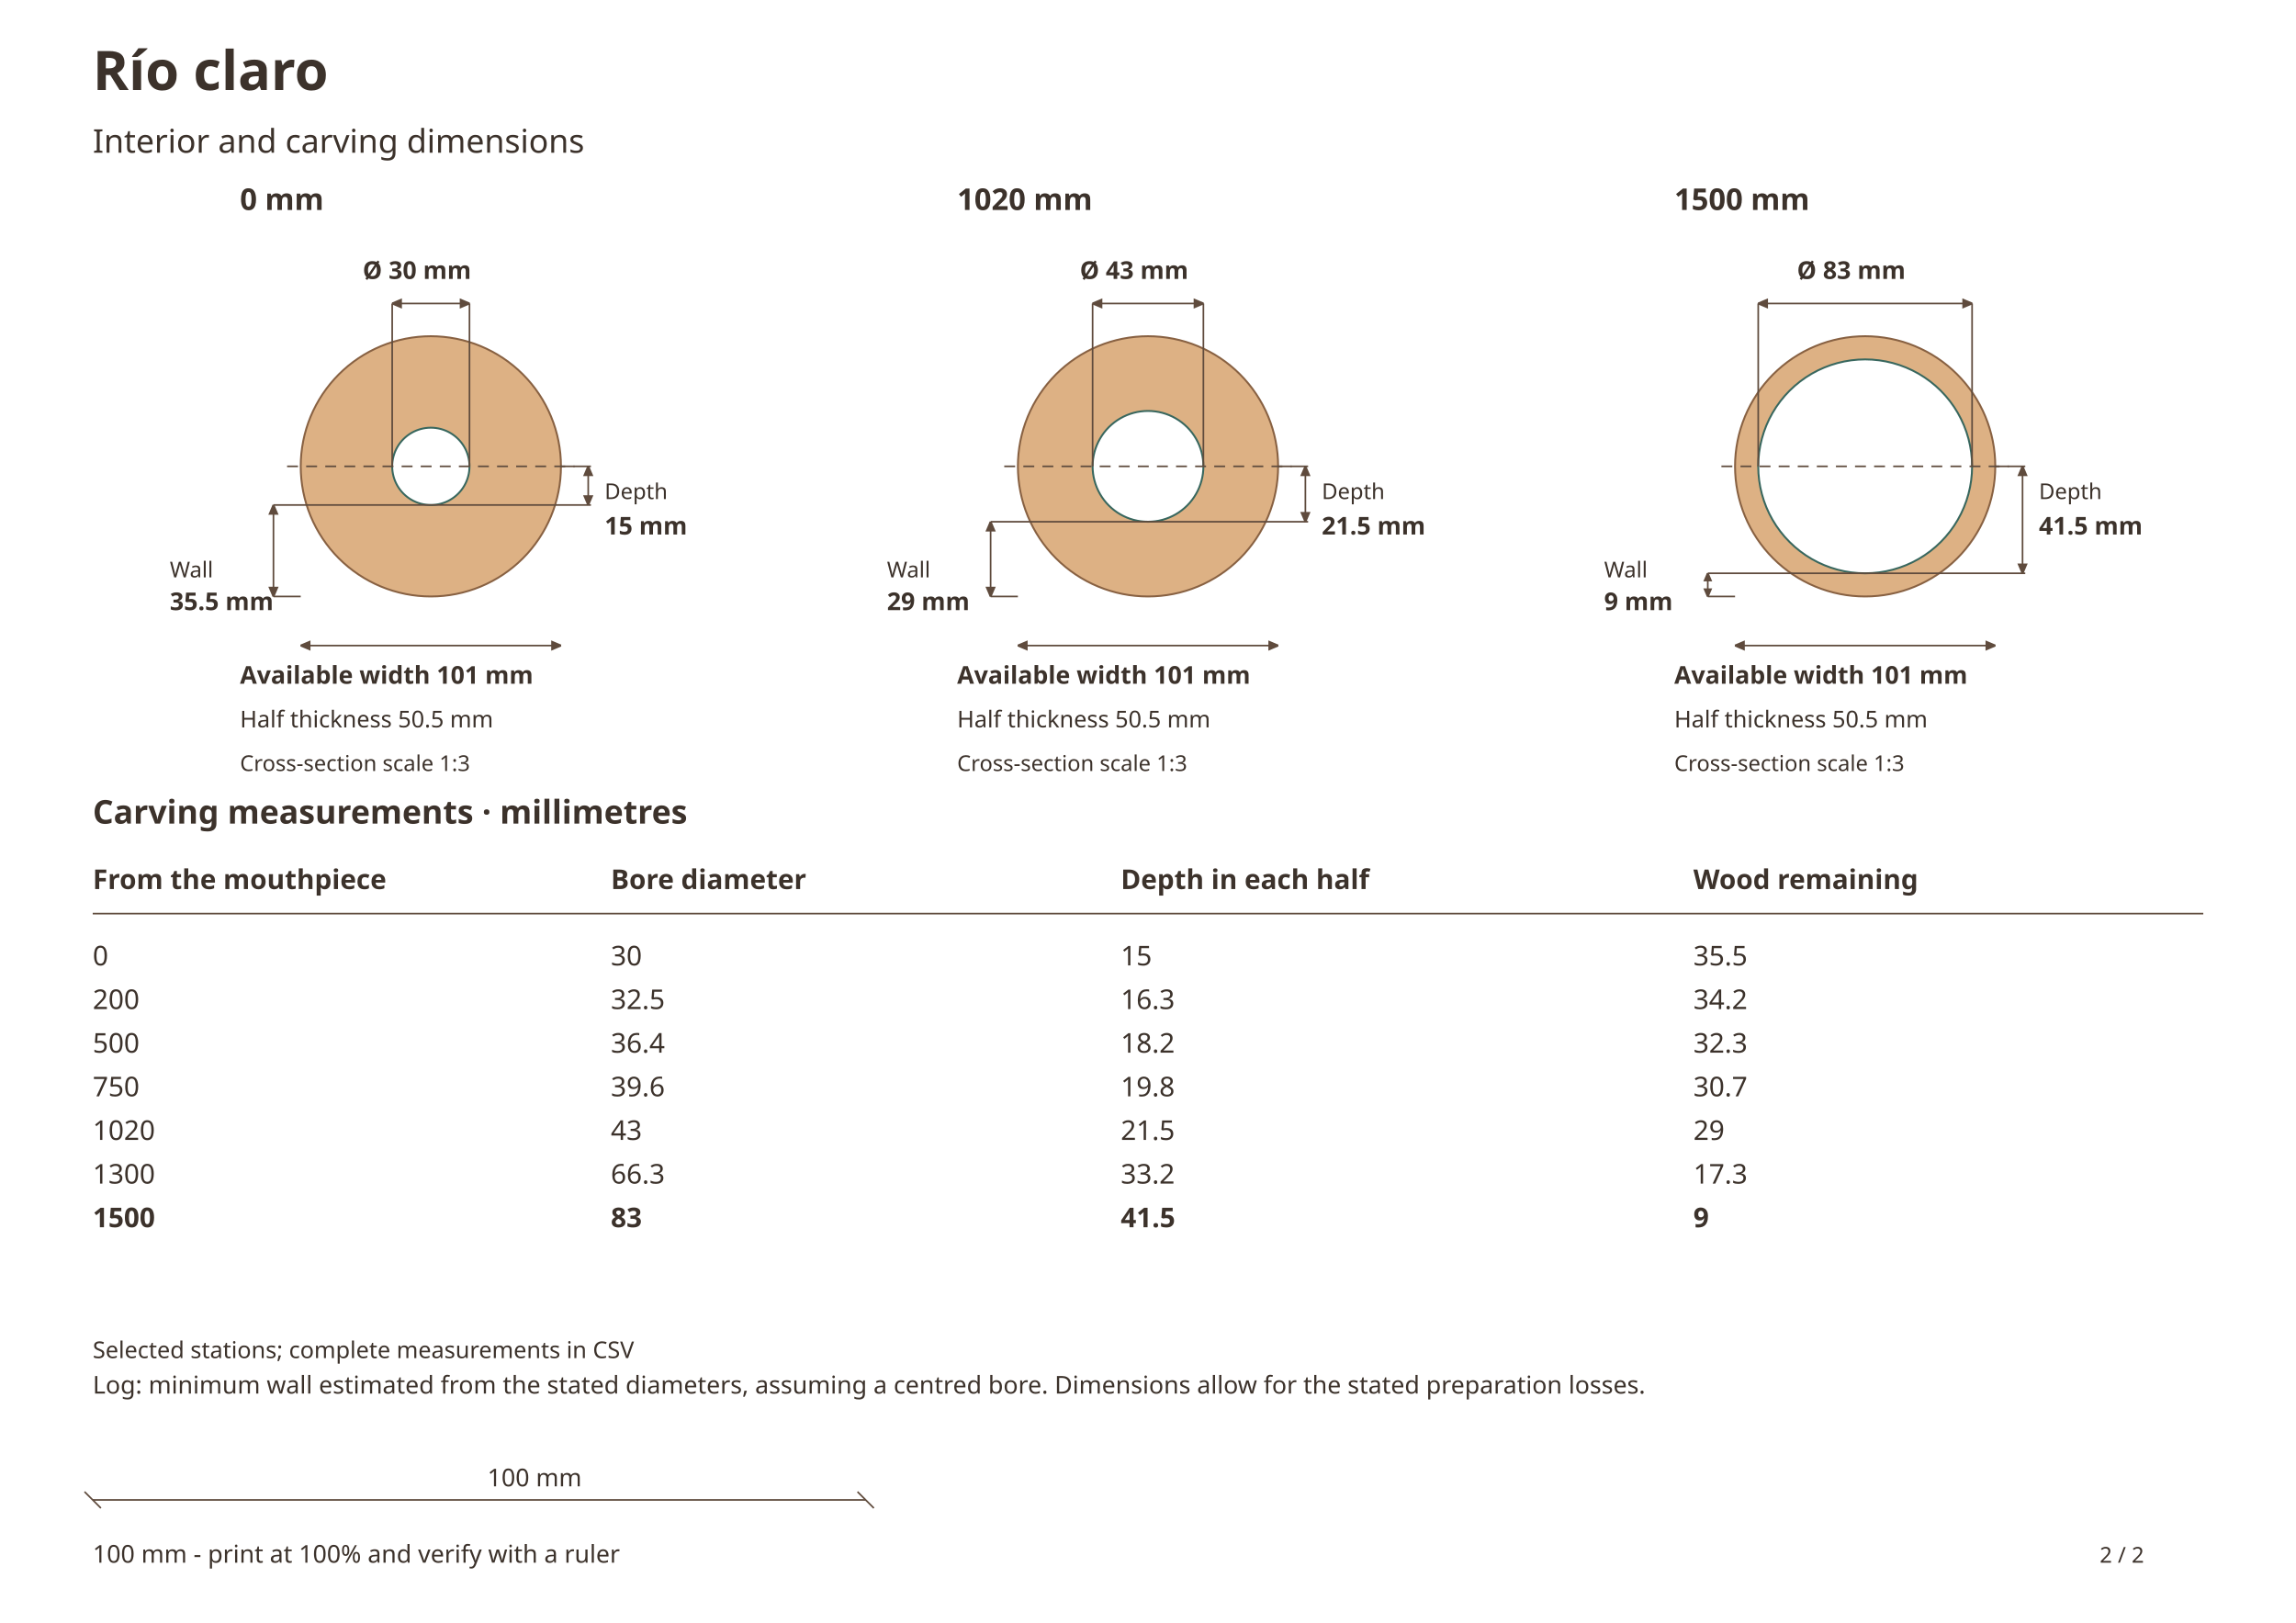
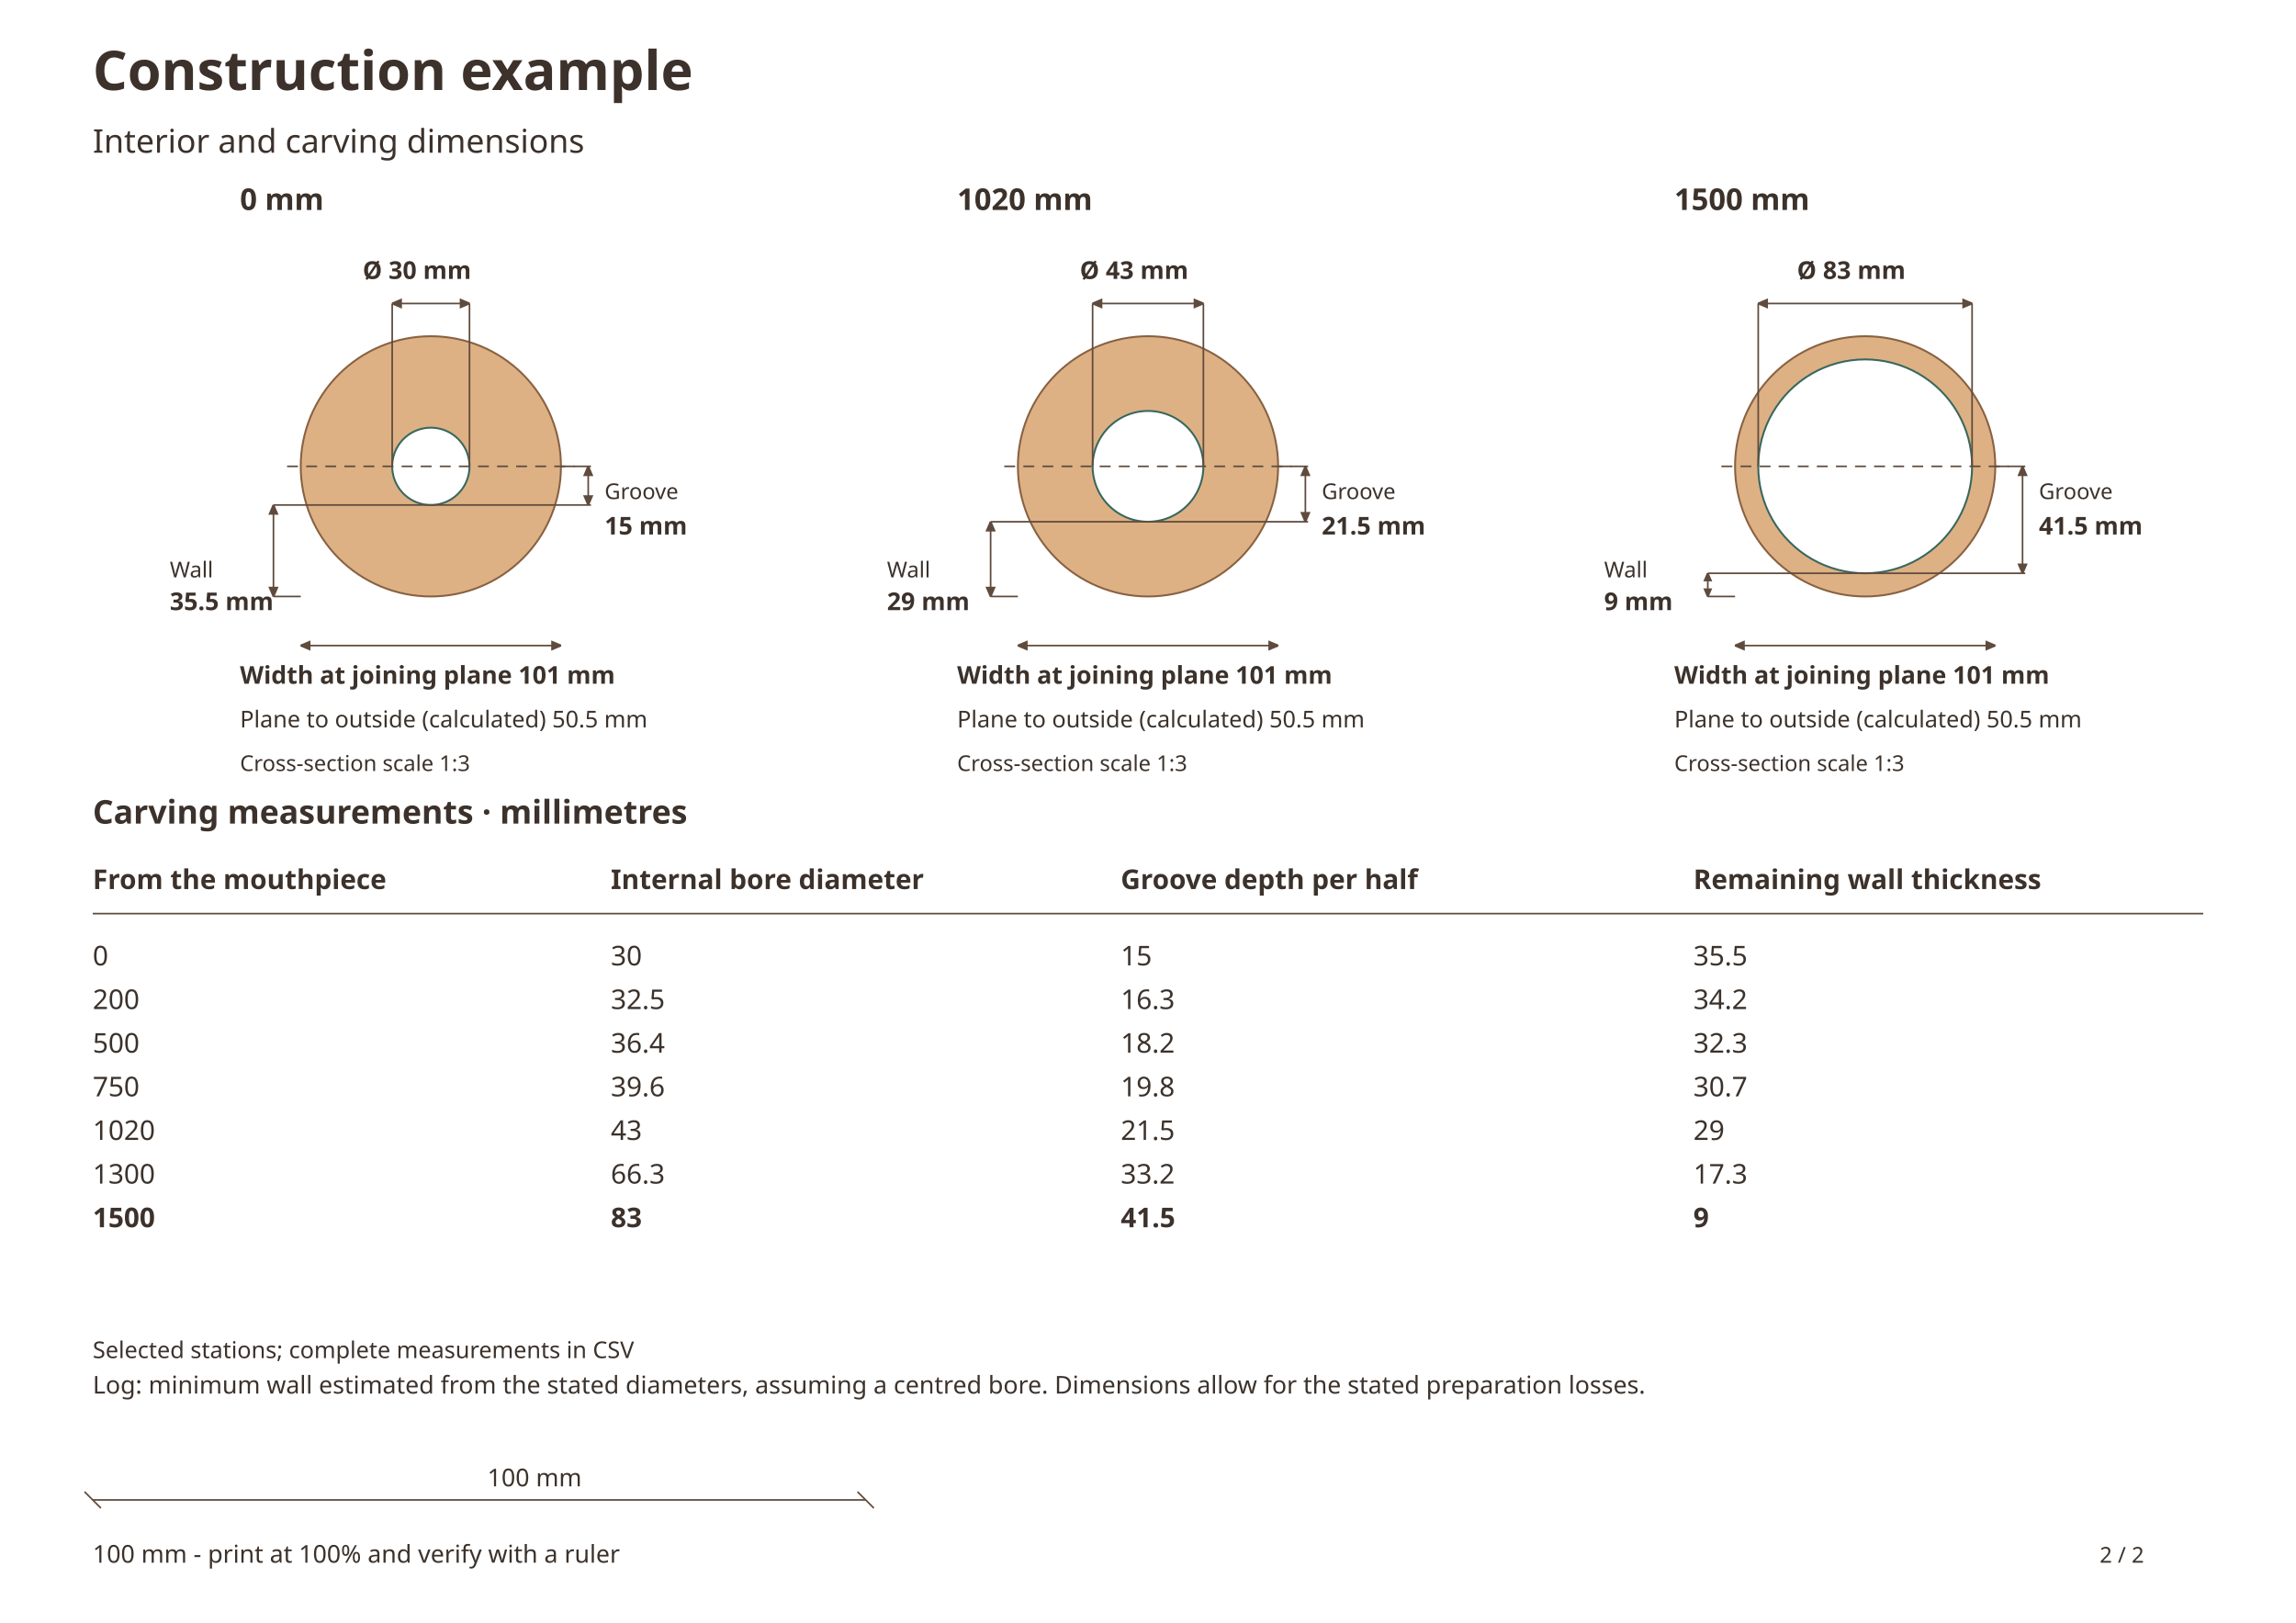
<svg xmlns="http://www.w3.org/2000/svg" width="842.0pt" height="595.0pt" viewBox="0 0 842.0 595.0" data-length-mm="1500.0">
  <polyline data-cavity="false" points="0,0 842,0 842,595 0,595 0,0" stroke="#ffffff" stroke-width="0.7" fill="#ffffff" stroke-dasharray="none" />
-   <text x="34" y="33" font-size="20.0" font-family="sans-serif" fill="#3c322b" font-weight="bold">Río claro</text>
+   <text x="34" y="33" font-size="20.0" font-family="sans-serif" fill="#3c322b" font-weight="bold">Construction example</text>
  <text x="34" y="56" font-size="12.0" font-family="sans-serif" fill="#3c322b" font-weight="normal">Interior and carving dimensions</text>
  <text x="88" y="77" font-size="11.0" font-family="sans-serif" fill="#3c322b" font-weight="bold">0 mm</text>
  <polyline data-cavity="false" points="205.717,171 205.659,173.341 205.487,175.677 205.2,178.001 204.8,180.309 204.287,182.594 203.662,184.851 202.927,187.075 202.084,189.26 201.135,191.401 200.082,193.493 198.928,195.531 197.675,197.51 196.326,199.425 194.885,201.271 193.356,203.044 191.741,204.741 190.044,206.356 188.271,207.885 186.425,209.326 184.51,210.675 182.531,211.928 180.493,213.082 178.401,214.135 176.26,215.084 174.075,215.927 171.851,216.662 169.594,217.287 167.309,217.8 165.001,218.2 162.677,218.487 160.341,218.659 158,218.717 155.659,218.659 153.323,218.487 150.999,218.2 148.691,217.8 146.406,217.287 144.149,216.662 141.925,215.927 139.74,215.084 137.599,214.135 135.507,213.082 133.469,211.928 131.49,210.675 129.575,209.326 127.729,207.885 125.956,206.356 124.259,204.741 122.644,203.044 121.115,201.271 119.674,199.425 118.325,197.51 117.072,195.531 115.918,193.493 114.865,191.401 113.916,189.26 113.073,187.075 112.338,184.851 111.713,182.594 111.2,180.309 110.8,178.001 110.513,175.677 110.341,173.341 110.283,171 110.283,171 110.341,168.659 110.513,166.323 110.8,163.999 111.2,161.691 111.713,159.406 112.338,157.149 113.073,154.925 113.916,152.74 114.865,150.599 115.918,148.507 117.072,146.469 118.325,144.49 119.674,142.575 121.115,140.729 122.644,138.956 124.259,137.259 125.956,135.644 127.729,134.115 129.575,132.674 131.49,131.325 133.469,130.072 135.507,128.918 137.599,127.865 139.74,126.916 141.925,126.073 144.149,125.338 146.406,124.713 148.691,124.2 150.999,123.8 153.323,123.513 155.659,123.341 158,123.283 160.341,123.341 162.677,123.513 165.001,123.8 167.309,124.2 169.594,124.713 171.851,125.338 174.075,126.073 176.26,126.916 178.401,127.865 180.493,128.918 182.531,130.072 184.51,131.325 186.425,132.674 188.271,134.115 190.044,135.644 191.741,137.259 193.356,138.956 194.885,140.729 196.326,142.575 197.675,144.49 198.928,146.469 200.082,148.507 201.135,150.599 202.084,152.74 202.927,154.925 203.662,157.149 204.287,159.406 204.8,161.691 205.2,163.999 205.487,166.323 205.659,168.659 205.717,171 205.717,171" stroke="#886142" stroke-width="0.7" fill="#ddb184" stroke-dasharray="none" />
  <polyline data-cavity="true" points="172.173,171 172.143,171.927 172.052,172.85 171.901,173.765 171.69,174.668 171.421,175.556 171.094,176.424 170.712,177.269 170.274,178.087 169.785,178.874 169.244,179.628 168.656,180.345 168.022,181.022 167.345,181.656 166.628,182.244 165.874,182.785 165.087,183.274 164.269,183.712 163.424,184.094 162.556,184.421 161.668,184.69 160.765,184.901 159.85,185.052 158.927,185.143 158,185.173 157.073,185.143 156.15,185.052 155.235,184.901 154.332,184.69 153.444,184.421 152.576,184.094 151.731,183.712 150.913,183.274 150.126,182.785 149.372,182.244 148.655,181.656 147.978,181.022 147.344,180.345 146.756,179.628 146.215,178.874 145.726,178.087 145.288,177.269 144.906,176.424 144.579,175.556 144.31,174.668 144.099,173.765 143.948,172.85 143.857,171.927 143.827,171 143.857,170.073 143.948,169.15 144.099,168.235 144.31,167.332 144.579,166.444 144.906,165.576 145.288,164.731 145.726,163.913 146.215,163.126 146.756,162.372 147.344,161.655 147.978,160.978 148.655,160.344 149.372,159.756 150.126,159.215 150.913,158.726 151.731,158.288 152.576,157.906 153.444,157.579 154.332,157.31 155.235,157.099 156.15,156.948 157.073,156.857 158,156.827 158.927,156.857 159.85,156.948 160.765,157.099 161.668,157.31 162.556,157.579 163.424,157.906 164.269,158.288 165.087,158.726 165.874,159.215 166.628,159.756 167.345,160.344 168.022,160.978 168.656,161.655 169.244,162.372 169.785,163.126 170.274,163.913 170.712,164.731 171.094,165.576 171.421,166.444 171.69,167.332 171.901,168.235 172.052,169.15 172.143,170.073 172.173,171 172.173,171" stroke="#38675e" stroke-width="0.7" fill="#ffffff" stroke-dasharray="none" />
  <polyline data-cavity="false" points="105.283,171 210.717,171" stroke="#5f4b3d" stroke-width="0.6" fill="none" stroke-dasharray="4 3" />
  <polyline data-cavity="false" points="143.827,171 143.827,111.283" stroke="#5f4b3d" stroke-width="0.6" fill="none" stroke-dasharray="none" />
  <polyline data-cavity="false" points="172.173,171 172.173,111.283" stroke="#5f4b3d" stroke-width="0.6" fill="none" stroke-dasharray="none" />
  <polyline data-cavity="false" points="143.827,111.283 172.173,111.283" stroke="#5f4b3d" stroke-width="0.6" fill="none" stroke-dasharray="none" />
  <polyline data-cavity="false" points="143.827,111.283 147.05,112.646 147.05,109.921 143.827,111.283" stroke="#5f4b3d" stroke-width="0.7" fill="#5f4b3d" stroke-dasharray="none" />
  <polyline data-cavity="false" points="172.173,111.283 168.95,109.921 168.95,112.646 172.173,111.283" stroke="#5f4b3d" stroke-width="0.7" fill="#5f4b3d" stroke-dasharray="none" />
  <text x="133" y="102.283" font-size="9.0" font-family="sans-serif" fill="#3c322b" font-weight="bold">Ø 30 mm</text>
  <polyline data-cavity="false" points="158,185.173 216.717,185.173" stroke="#5f4b3d" stroke-width="0.6" fill="none" stroke-dasharray="none" />
  <polyline data-cavity="false" points="205.717,171 216.717,171" stroke="#5f4b3d" stroke-width="0.6" fill="none" stroke-dasharray="none" />
  <polyline data-cavity="false" points="215.717,171 215.717,185.173" stroke="#5f4b3d" stroke-width="0.6" fill="none" stroke-dasharray="none" />
  <polyline data-cavity="false" points="215.717,171 214.354,174.224 217.079,174.224 215.717,171" stroke="#5f4b3d" stroke-width="0.7" fill="#5f4b3d" stroke-dasharray="none" />
  <polyline data-cavity="false" points="215.717,185.173 217.079,181.95 214.354,181.95 215.717,185.173" stroke="#5f4b3d" stroke-width="0.7" fill="#5f4b3d" stroke-dasharray="none" />
  <text x="221.717" y="196" font-size="9.0" font-family="sans-serif" fill="#3c322b" font-weight="bold">15 mm</text>
-   <text x="221.717" y="183" font-size="8.0" font-family="sans-serif" fill="#3c322b" font-weight="normal">Depth</text>
+   <text x="221.717" y="183" font-size="8.0" font-family="sans-serif" fill="#3c322b" font-weight="normal">Groove</text>
  <polyline data-cavity="false" points="158,185.173 100.283,185.173" stroke="#5f4b3d" stroke-width="0.6" fill="none" stroke-dasharray="none" />
  <polyline data-cavity="false" points="110.283,218.717 100.283,218.717" stroke="#5f4b3d" stroke-width="0.6" fill="none" stroke-dasharray="none" />
  <polyline data-cavity="false" points="100.283,185.173 100.283,218.717" stroke="#5f4b3d" stroke-width="0.6" fill="none" stroke-dasharray="none" />
  <polyline data-cavity="false" points="100.283,185.173 98.921,188.397 101.646,188.397 100.283,185.173" stroke="#5f4b3d" stroke-width="0.7" fill="#5f4b3d" stroke-dasharray="none" />
  <polyline data-cavity="false" points="100.283,218.717 101.646,215.493 98.921,215.493 100.283,218.717" stroke="#5f4b3d" stroke-width="0.7" fill="#5f4b3d" stroke-dasharray="none" />
  <text x="62.283" y="223.717" font-size="9.0" font-family="sans-serif" fill="#3c322b" font-weight="bold">35.5 mm</text>
  <text x="62.283" y="211.717" font-size="8.0" font-family="sans-serif" fill="#3c322b" font-weight="normal">Wall</text>
  <polyline data-cavity="false" points="110.283,236.717 205.717,236.717" stroke="#5f4b3d" stroke-width="0.6" fill="none" stroke-dasharray="none" />
  <polyline data-cavity="false" points="110.283,236.717 113.507,238.079 113.507,235.354 110.283,236.717" stroke="#5f4b3d" stroke-width="0.7" fill="#5f4b3d" stroke-dasharray="none" />
  <polyline data-cavity="false" points="205.717,236.717 202.493,235.354 202.493,238.079 205.717,236.717" stroke="#5f4b3d" stroke-width="0.7" fill="#5f4b3d" stroke-dasharray="none" />
-   <text x="88" y="250.717" font-size="9.0" font-family="sans-serif" fill="#3c322b" font-weight="bold">Available width 101 mm</text>
-   <text x="88" y="266.717" font-size="8.5" font-family="sans-serif" fill="#3c322b" font-weight="normal">Half thickness 50.5 mm</text>
+   <text x="88" y="250.717" font-size="9.0" font-family="sans-serif" fill="#3c322b" font-weight="bold">Width at joining plane 101 mm</text>
+   <text x="88" y="266.717" font-size="8.5" font-family="sans-serif" fill="#3c322b" font-weight="normal">Plane to outside (calculated) 50.5 mm</text>
  <text x="88" y="282.717" font-size="8.0" font-family="sans-serif" fill="#3c322b" font-weight="normal">Cross-section scale 1:3</text>
  <text x="351" y="77" font-size="11.0" font-family="sans-serif" fill="#3c322b" font-weight="bold">1020 mm</text>
  <polyline data-cavity="false" points="468.717,171 468.659,173.341 468.487,175.677 468.2,178.001 467.8,180.309 467.287,182.594 466.662,184.851 465.927,187.075 465.084,189.26 464.135,191.401 463.082,193.493 461.928,195.531 460.675,197.51 459.326,199.425 457.885,201.271 456.356,203.044 454.741,204.741 453.044,206.356 451.271,207.885 449.425,209.326 447.51,210.675 445.531,211.928 443.493,213.082 441.401,214.135 439.26,215.084 437.075,215.927 434.851,216.662 432.594,217.287 430.309,217.8 428.001,218.2 425.677,218.487 423.341,218.659 421,218.717 418.659,218.659 416.323,218.487 413.999,218.2 411.691,217.8 409.406,217.287 407.149,216.662 404.925,215.927 402.74,215.084 400.599,214.135 398.507,213.082 396.469,211.928 394.49,210.675 392.575,209.326 390.729,207.885 388.956,206.356 387.259,204.741 385.644,203.044 384.115,201.271 382.674,199.425 381.325,197.51 380.072,195.531 378.918,193.493 377.865,191.401 376.916,189.26 376.073,187.075 375.338,184.851 374.713,182.594 374.2,180.309 373.8,178.001 373.513,175.677 373.341,173.341 373.283,171 373.283,171 373.341,168.659 373.513,166.323 373.8,163.999 374.2,161.691 374.713,159.406 375.338,157.149 376.073,154.925 376.916,152.74 377.865,150.599 378.918,148.507 380.072,146.469 381.325,144.49 382.674,142.575 384.115,140.729 385.644,138.956 387.259,137.259 388.956,135.644 390.729,134.115 392.575,132.674 394.49,131.325 396.469,130.072 398.507,128.918 400.599,127.865 402.74,126.916 404.925,126.073 407.149,125.338 409.406,124.713 411.691,124.2 413.999,123.8 416.323,123.513 418.659,123.341 421,123.283 423.341,123.341 425.677,123.513 428.001,123.8 430.309,124.2 432.594,124.713 434.851,125.338 437.075,126.073 439.26,126.916 441.401,127.865 443.493,128.918 445.531,130.072 447.51,131.325 449.425,132.674 451.271,134.115 453.044,135.644 454.741,137.259 456.356,138.956 457.885,140.729 459.326,142.575 460.675,144.49 461.928,146.469 463.082,148.507 464.135,150.599 465.084,152.74 465.927,154.925 466.662,157.149 467.287,159.406 467.8,161.691 468.2,163.999 468.487,166.323 468.659,168.659 468.717,171 468.717,171" stroke="#886142" stroke-width="0.7" fill="#ddb184" stroke-dasharray="none" />
  <polyline data-cavity="true" points="441.315,171 441.271,172.329 441.141,173.652 440.925,174.963 440.623,176.258 440.237,177.53 439.769,178.774 439.22,179.985 438.593,181.157 437.891,182.286 437.117,183.367 436.274,184.395 435.365,185.365 434.395,186.274 433.367,187.117 432.286,187.891 431.157,188.593 429.985,189.22 428.774,189.769 427.53,190.237 426.258,190.623 424.963,190.925 423.652,191.141 422.329,191.271 421,191.315 419.671,191.271 418.348,191.141 417.037,190.925 415.742,190.623 414.47,190.237 413.226,189.769 412.015,189.22 410.843,188.593 409.714,187.891 408.633,187.117 407.605,186.274 406.635,185.365 405.726,184.395 404.883,183.367 404.109,182.286 403.407,181.157 402.78,179.985 402.231,178.774 401.763,177.53 401.377,176.258 401.075,174.963 400.859,173.652 400.729,172.329 400.685,171 400.729,169.671 400.859,168.348 401.075,167.037 401.377,165.742 401.763,164.47 402.231,163.226 402.78,162.015 403.407,160.843 404.109,159.714 404.883,158.633 405.726,157.605 406.635,156.635 407.605,155.726 408.633,154.883 409.714,154.109 410.843,153.407 412.015,152.78 413.226,152.231 414.47,151.763 415.742,151.377 417.037,151.075 418.348,150.859 419.671,150.729 421,150.685 422.329,150.729 423.652,150.859 424.963,151.075 426.258,151.377 427.53,151.763 428.774,152.231 429.985,152.78 431.157,153.407 432.286,154.109 433.367,154.883 434.395,155.726 435.365,156.635 436.274,157.605 437.117,158.633 437.891,159.714 438.593,160.843 439.22,162.015 439.769,163.226 440.237,164.47 440.623,165.742 440.925,167.037 441.141,168.348 441.271,169.671 441.315,171 441.315,171" stroke="#38675e" stroke-width="0.7" fill="#ffffff" stroke-dasharray="none" />
  <polyline data-cavity="false" points="368.283,171 473.717,171" stroke="#5f4b3d" stroke-width="0.6" fill="none" stroke-dasharray="4 3" />
  <polyline data-cavity="false" points="400.685,171 400.685,111.283" stroke="#5f4b3d" stroke-width="0.6" fill="none" stroke-dasharray="none" />
  <polyline data-cavity="false" points="441.315,171 441.315,111.283" stroke="#5f4b3d" stroke-width="0.6" fill="none" stroke-dasharray="none" />
  <polyline data-cavity="false" points="400.685,111.283 441.315,111.283" stroke="#5f4b3d" stroke-width="0.6" fill="none" stroke-dasharray="none" />
  <polyline data-cavity="false" points="400.685,111.283 403.909,112.646 403.909,109.921 400.685,111.283" stroke="#5f4b3d" stroke-width="0.7" fill="#5f4b3d" stroke-dasharray="none" />
  <polyline data-cavity="false" points="441.315,111.283 438.091,109.921 438.091,112.646 441.315,111.283" stroke="#5f4b3d" stroke-width="0.7" fill="#5f4b3d" stroke-dasharray="none" />
  <text x="396" y="102.283" font-size="9.0" font-family="sans-serif" fill="#3c322b" font-weight="bold">Ø 43 mm</text>
  <polyline data-cavity="false" points="421,191.315 479.717,191.315" stroke="#5f4b3d" stroke-width="0.6" fill="none" stroke-dasharray="none" />
  <polyline data-cavity="false" points="468.717,171 479.717,171" stroke="#5f4b3d" stroke-width="0.6" fill="none" stroke-dasharray="none" />
  <polyline data-cavity="false" points="478.717,171 478.717,191.315" stroke="#5f4b3d" stroke-width="0.6" fill="none" stroke-dasharray="none" />
  <polyline data-cavity="false" points="478.717,171 477.354,174.224 480.079,174.224 478.717,171" stroke="#5f4b3d" stroke-width="0.7" fill="#5f4b3d" stroke-dasharray="none" />
  <polyline data-cavity="false" points="478.717,191.315 480.079,188.091 477.354,188.091 478.717,191.315" stroke="#5f4b3d" stroke-width="0.7" fill="#5f4b3d" stroke-dasharray="none" />
  <text x="484.717" y="196" font-size="9.0" font-family="sans-serif" fill="#3c322b" font-weight="bold">21.5 mm</text>
-   <text x="484.717" y="183" font-size="8.0" font-family="sans-serif" fill="#3c322b" font-weight="normal">Depth</text>
+   <text x="484.717" y="183" font-size="8.0" font-family="sans-serif" fill="#3c322b" font-weight="normal">Groove</text>
  <polyline data-cavity="false" points="421,191.315 363.283,191.315" stroke="#5f4b3d" stroke-width="0.6" fill="none" stroke-dasharray="none" />
  <polyline data-cavity="false" points="373.283,218.717 363.283,218.717" stroke="#5f4b3d" stroke-width="0.6" fill="none" stroke-dasharray="none" />
  <polyline data-cavity="false" points="363.283,191.315 363.283,218.717" stroke="#5f4b3d" stroke-width="0.6" fill="none" stroke-dasharray="none" />
  <polyline data-cavity="false" points="363.283,191.315 361.921,194.539 364.646,194.539 363.283,191.315" stroke="#5f4b3d" stroke-width="0.7" fill="#5f4b3d" stroke-dasharray="none" />
  <polyline data-cavity="false" points="363.283,218.717 364.646,215.493 361.921,215.493 363.283,218.717" stroke="#5f4b3d" stroke-width="0.7" fill="#5f4b3d" stroke-dasharray="none" />
  <text x="325.283" y="223.717" font-size="9.0" font-family="sans-serif" fill="#3c322b" font-weight="bold">29 mm</text>
  <text x="325.283" y="211.717" font-size="8.0" font-family="sans-serif" fill="#3c322b" font-weight="normal">Wall</text>
  <polyline data-cavity="false" points="373.283,236.717 468.717,236.717" stroke="#5f4b3d" stroke-width="0.6" fill="none" stroke-dasharray="none" />
  <polyline data-cavity="false" points="373.283,236.717 376.507,238.079 376.507,235.354 373.283,236.717" stroke="#5f4b3d" stroke-width="0.7" fill="#5f4b3d" stroke-dasharray="none" />
  <polyline data-cavity="false" points="468.717,236.717 465.493,235.354 465.493,238.079 468.717,236.717" stroke="#5f4b3d" stroke-width="0.7" fill="#5f4b3d" stroke-dasharray="none" />
-   <text x="351" y="250.717" font-size="9.0" font-family="sans-serif" fill="#3c322b" font-weight="bold">Available width 101 mm</text>
-   <text x="351" y="266.717" font-size="8.5" font-family="sans-serif" fill="#3c322b" font-weight="normal">Half thickness 50.5 mm</text>
+   <text x="351" y="250.717" font-size="9.0" font-family="sans-serif" fill="#3c322b" font-weight="bold">Width at joining plane 101 mm</text>
+   <text x="351" y="266.717" font-size="8.5" font-family="sans-serif" fill="#3c322b" font-weight="normal">Plane to outside (calculated) 50.5 mm</text>
  <text x="351" y="282.717" font-size="8.0" font-family="sans-serif" fill="#3c322b" font-weight="normal">Cross-section scale 1:3</text>
  <text x="614" y="77" font-size="11.0" font-family="sans-serif" fill="#3c322b" font-weight="bold">1500 mm</text>
  <polyline data-cavity="false" points="731.717,171 731.659,173.341 731.487,175.677 731.2,178.001 730.8,180.309 730.287,182.594 729.662,184.851 728.927,187.075 728.084,189.26 727.135,191.401 726.082,193.493 724.928,195.531 723.675,197.51 722.326,199.425 720.885,201.271 719.356,203.044 717.741,204.741 716.044,206.356 714.271,207.885 712.425,209.326 710.51,210.675 708.531,211.928 706.493,213.082 704.401,214.135 702.26,215.084 700.075,215.927 697.851,216.662 695.594,217.287 693.309,217.8 691.001,218.2 688.677,218.487 686.341,218.659 684,218.717 681.659,218.659 679.323,218.487 676.999,218.2 674.691,217.8 672.406,217.287 670.149,216.662 667.925,215.927 665.74,215.084 663.599,214.135 661.507,213.082 659.469,211.928 657.49,210.675 655.575,209.326 653.729,207.885 651.956,206.356 650.259,204.741 648.644,203.044 647.115,201.271 645.674,199.425 644.325,197.51 643.072,195.531 641.918,193.493 640.865,191.401 639.916,189.26 639.073,187.075 638.338,184.851 637.713,182.594 637.2,180.309 636.8,178.001 636.513,175.677 636.341,173.341 636.283,171 636.283,171 636.341,168.659 636.513,166.323 636.8,163.999 637.2,161.691 637.713,159.406 638.338,157.149 639.073,154.925 639.916,152.74 640.865,150.599 641.918,148.507 643.072,146.469 644.325,144.49 645.674,142.575 647.115,140.729 648.644,138.956 650.259,137.259 651.956,135.644 653.729,134.115 655.575,132.674 657.49,131.325 659.469,130.072 661.507,128.918 663.599,127.865 665.74,126.916 667.925,126.073 670.149,125.338 672.406,124.713 674.691,124.2 676.999,123.8 679.323,123.513 681.659,123.341 684,123.283 686.341,123.341 688.677,123.513 691.001,123.8 693.309,124.2 695.594,124.713 697.851,125.338 700.075,126.073 702.26,126.916 704.401,127.865 706.493,128.918 708.531,130.072 710.51,131.325 712.425,132.674 714.271,134.115 716.044,135.644 717.741,137.259 719.356,138.956 720.885,140.729 722.326,142.575 723.675,144.49 724.928,146.469 726.082,148.507 727.135,150.599 728.084,152.74 728.927,154.925 729.662,157.149 730.287,159.406 730.8,161.691 731.2,163.999 731.487,166.323 731.659,168.659 731.717,171 731.717,171" stroke="#886142" stroke-width="0.7" fill="#ddb184" stroke-dasharray="none" />
  <polyline data-cavity="true" points="723.213,171 723.129,173.565 722.877,176.118 722.459,178.65 721.876,181.149 721.132,183.604 720.228,186.006 719.169,188.343 717.959,190.606 716.604,192.785 715.109,194.871 713.482,196.855 711.727,198.727 709.855,200.482 707.871,202.109 705.785,203.604 703.606,204.959 701.343,206.169 699.006,207.228 696.604,208.132 694.149,208.876 691.65,209.459 689.118,209.877 686.565,210.129 684,210.213 681.435,210.129 678.882,209.877 676.35,209.459 673.851,208.876 671.396,208.132 668.994,207.228 666.657,206.169 664.394,204.959 662.215,203.604 660.129,202.109 658.145,200.482 656.273,198.727 654.518,196.855 652.891,194.871 651.396,192.785 650.041,190.606 648.831,188.343 647.772,186.006 646.868,183.604 646.124,181.149 645.541,178.65 645.123,176.118 644.871,173.565 644.787,171 644.871,168.435 645.123,165.882 645.541,163.35 646.124,160.851 646.868,158.396 647.772,155.994 648.831,153.657 650.041,151.394 651.396,149.215 652.891,147.129 654.518,145.145 656.273,143.273 658.145,141.518 660.129,139.891 662.215,138.396 664.394,137.041 666.657,135.831 668.994,134.772 671.396,133.868 673.851,133.124 676.35,132.541 678.882,132.123 681.435,131.871 684,131.787 686.565,131.871 689.118,132.123 691.65,132.541 694.149,133.124 696.604,133.868 699.006,134.772 701.343,135.831 703.606,137.041 705.785,138.396 707.871,139.891 709.855,141.518 711.727,143.273 713.482,145.145 715.109,147.129 716.604,149.215 717.959,151.394 719.169,153.657 720.228,155.994 721.132,158.396 721.876,160.851 722.459,163.35 722.877,165.882 723.129,168.435 723.213,171 723.213,171" stroke="#38675e" stroke-width="0.7" fill="#ffffff" stroke-dasharray="none" />
  <polyline data-cavity="false" points="631.283,171 736.717,171" stroke="#5f4b3d" stroke-width="0.6" fill="none" stroke-dasharray="4 3" />
  <polyline data-cavity="false" points="644.787,171 644.787,111.283" stroke="#5f4b3d" stroke-width="0.6" fill="none" stroke-dasharray="none" />
  <polyline data-cavity="false" points="723.213,171 723.213,111.283" stroke="#5f4b3d" stroke-width="0.6" fill="none" stroke-dasharray="none" />
  <polyline data-cavity="false" points="644.787,111.283 723.213,111.283" stroke="#5f4b3d" stroke-width="0.6" fill="none" stroke-dasharray="none" />
  <polyline data-cavity="false" points="644.787,111.283 648.011,112.646 648.011,109.921 644.787,111.283" stroke="#5f4b3d" stroke-width="0.7" fill="#5f4b3d" stroke-dasharray="none" />
  <polyline data-cavity="false" points="723.213,111.283 719.989,109.921 719.989,112.646 723.213,111.283" stroke="#5f4b3d" stroke-width="0.7" fill="#5f4b3d" stroke-dasharray="none" />
  <text x="659" y="102.283" font-size="9.0" font-family="sans-serif" fill="#3c322b" font-weight="bold">Ø 83 mm</text>
  <polyline data-cavity="false" points="684,210.213 742.717,210.213" stroke="#5f4b3d" stroke-width="0.6" fill="none" stroke-dasharray="none" />
  <polyline data-cavity="false" points="731.717,171 742.717,171" stroke="#5f4b3d" stroke-width="0.6" fill="none" stroke-dasharray="none" />
  <polyline data-cavity="false" points="741.717,171 741.717,210.213" stroke="#5f4b3d" stroke-width="0.6" fill="none" stroke-dasharray="none" />
  <polyline data-cavity="false" points="741.717,171 740.354,174.224 743.08,174.224 741.717,171" stroke="#5f4b3d" stroke-width="0.7" fill="#5f4b3d" stroke-dasharray="none" />
  <polyline data-cavity="false" points="741.717,210.213 743.08,206.989 740.354,206.989 741.717,210.213" stroke="#5f4b3d" stroke-width="0.7" fill="#5f4b3d" stroke-dasharray="none" />
  <text x="747.717" y="196" font-size="9.0" font-family="sans-serif" fill="#3c322b" font-weight="bold">41.5 mm</text>
-   <text x="747.717" y="183" font-size="8.0" font-family="sans-serif" fill="#3c322b" font-weight="normal">Depth</text>
+   <text x="747.717" y="183" font-size="8.0" font-family="sans-serif" fill="#3c322b" font-weight="normal">Groove</text>
  <polyline data-cavity="false" points="684,210.213 626.283,210.213" stroke="#5f4b3d" stroke-width="0.6" fill="none" stroke-dasharray="none" />
  <polyline data-cavity="false" points="636.283,218.717 626.283,218.717" stroke="#5f4b3d" stroke-width="0.6" fill="none" stroke-dasharray="none" />
  <polyline data-cavity="false" points="626.283,210.213 626.283,218.717" stroke="#5f4b3d" stroke-width="0.6" fill="none" stroke-dasharray="none" />
  <polyline data-cavity="false" points="626.283,210.213 625.18,212.823 627.387,212.823 626.283,210.213" stroke="#5f4b3d" stroke-width="0.7" fill="#5f4b3d" stroke-dasharray="none" />
  <polyline data-cavity="false" points="626.283,218.717 627.387,216.106 625.18,216.106 626.283,218.717" stroke="#5f4b3d" stroke-width="0.7" fill="#5f4b3d" stroke-dasharray="none" />
  <text x="588.283" y="223.717" font-size="9.0" font-family="sans-serif" fill="#3c322b" font-weight="bold">9 mm</text>
  <text x="588.283" y="211.717" font-size="8.0" font-family="sans-serif" fill="#3c322b" font-weight="normal">Wall</text>
  <polyline data-cavity="false" points="636.283,236.717 731.717,236.717" stroke="#5f4b3d" stroke-width="0.6" fill="none" stroke-dasharray="none" />
  <polyline data-cavity="false" points="636.283,236.717 639.507,238.079 639.507,235.354 636.283,236.717" stroke="#5f4b3d" stroke-width="0.7" fill="#5f4b3d" stroke-dasharray="none" />
  <polyline data-cavity="false" points="731.717,236.717 728.493,235.354 728.493,238.079 731.717,236.717" stroke="#5f4b3d" stroke-width="0.7" fill="#5f4b3d" stroke-dasharray="none" />
-   <text x="614" y="250.717" font-size="9.0" font-family="sans-serif" fill="#3c322b" font-weight="bold">Available width 101 mm</text>
-   <text x="614" y="266.717" font-size="8.5" font-family="sans-serif" fill="#3c322b" font-weight="normal">Half thickness 50.5 mm</text>
+   <text x="614" y="250.717" font-size="9.0" font-family="sans-serif" fill="#3c322b" font-weight="bold">Width at joining plane 101 mm</text>
+   <text x="614" y="266.717" font-size="8.5" font-family="sans-serif" fill="#3c322b" font-weight="normal">Plane to outside (calculated) 50.5 mm</text>
  <text x="614" y="282.717" font-size="8.0" font-family="sans-serif" fill="#3c322b" font-weight="normal">Cross-section scale 1:3</text>
  <text x="34" y="302" font-size="12.0" font-family="sans-serif" fill="#3c322b" font-weight="bold">Carving measurements · millimetres</text>
  <text x="34" y="326" font-size="10.0" font-family="sans-serif" fill="#3c322b" font-weight="bold">From the mouthpiece</text>
-   <text x="224" y="326" font-size="10.0" font-family="sans-serif" fill="#3c322b" font-weight="bold">Bore diameter</text>
-   <text x="411" y="326" font-size="10.0" font-family="sans-serif" fill="#3c322b" font-weight="bold">Depth in each half</text>
-   <text x="621" y="326" font-size="10.0" font-family="sans-serif" fill="#3c322b" font-weight="bold">Wood remaining</text>
+   <text x="224" y="326" font-size="10.0" font-family="sans-serif" fill="#3c322b" font-weight="bold">Internal bore diameter</text>
+   <text x="411" y="326" font-size="10.0" font-family="sans-serif" fill="#3c322b" font-weight="bold">Groove depth per half</text>
+   <text x="621" y="326" font-size="10.0" font-family="sans-serif" fill="#3c322b" font-weight="bold">Remaining wall thickness</text>
  <polyline data-cavity="false" points="34,335 808,335" stroke="#5f4b3d" stroke-width="0.6" fill="none" stroke-dasharray="none" />
  <text x="34" y="354" font-size="10.0" font-family="sans-serif" fill="#3c322b" font-weight="normal">0</text>
  <text x="224" y="354" font-size="10.0" font-family="sans-serif" fill="#3c322b" font-weight="normal">30</text>
  <text x="411" y="354" font-size="10.0" font-family="sans-serif" fill="#3c322b" font-weight="normal">15</text>
  <text x="621" y="354" font-size="10.0" font-family="sans-serif" fill="#3c322b" font-weight="normal">35.5</text>
  <text x="34" y="370" font-size="10.0" font-family="sans-serif" fill="#3c322b" font-weight="normal">200</text>
  <text x="224" y="370" font-size="10.0" font-family="sans-serif" fill="#3c322b" font-weight="normal">32.5</text>
  <text x="411" y="370" font-size="10.0" font-family="sans-serif" fill="#3c322b" font-weight="normal">16.3</text>
  <text x="621" y="370" font-size="10.0" font-family="sans-serif" fill="#3c322b" font-weight="normal">34.2</text>
  <text x="34" y="386" font-size="10.0" font-family="sans-serif" fill="#3c322b" font-weight="normal">500</text>
  <text x="224" y="386" font-size="10.0" font-family="sans-serif" fill="#3c322b" font-weight="normal">36.4</text>
  <text x="411" y="386" font-size="10.0" font-family="sans-serif" fill="#3c322b" font-weight="normal">18.2</text>
  <text x="621" y="386" font-size="10.0" font-family="sans-serif" fill="#3c322b" font-weight="normal">32.3</text>
  <text x="34" y="402" font-size="10.0" font-family="sans-serif" fill="#3c322b" font-weight="normal">750</text>
  <text x="224" y="402" font-size="10.0" font-family="sans-serif" fill="#3c322b" font-weight="normal">39.6</text>
  <text x="411" y="402" font-size="10.0" font-family="sans-serif" fill="#3c322b" font-weight="normal">19.8</text>
  <text x="621" y="402" font-size="10.0" font-family="sans-serif" fill="#3c322b" font-weight="normal">30.7</text>
  <text x="34" y="418" font-size="10.0" font-family="sans-serif" fill="#3c322b" font-weight="normal">1020</text>
  <text x="224" y="418" font-size="10.0" font-family="sans-serif" fill="#3c322b" font-weight="normal">43</text>
  <text x="411" y="418" font-size="10.0" font-family="sans-serif" fill="#3c322b" font-weight="normal">21.5</text>
  <text x="621" y="418" font-size="10.0" font-family="sans-serif" fill="#3c322b" font-weight="normal">29</text>
  <text x="34" y="434" font-size="10.0" font-family="sans-serif" fill="#3c322b" font-weight="normal">1300</text>
  <text x="224" y="434" font-size="10.0" font-family="sans-serif" fill="#3c322b" font-weight="normal">66.3</text>
  <text x="411" y="434" font-size="10.0" font-family="sans-serif" fill="#3c322b" font-weight="normal">33.2</text>
  <text x="621" y="434" font-size="10.0" font-family="sans-serif" fill="#3c322b" font-weight="normal">17.3</text>
  <text x="34" y="450" font-size="10.0" font-family="sans-serif" fill="#3c322b" font-weight="bold">1500</text>
  <text x="224" y="450" font-size="10.0" font-family="sans-serif" fill="#3c322b" font-weight="bold">83</text>
  <text x="411" y="450" font-size="10.0" font-family="sans-serif" fill="#3c322b" font-weight="bold">41.5</text>
  <text x="621" y="450" font-size="10.0" font-family="sans-serif" fill="#3c322b" font-weight="bold">9</text>
  <text x="34" y="498" font-size="8.5" font-family="sans-serif" fill="#3c322b" font-weight="normal">Selected stations; complete measurements in CSV</text>
  <text x="34" y="511" font-size="9.0" font-family="sans-serif" fill="#3c322b" font-weight="normal">Log: minimum wall estimated from the stated diameters, assuming a centred bore. Dimensions allow for the stated preparation losses.</text>
  <polyline data-cavity="false" points="34,550 317.465,550" stroke="#5f4b3d" stroke-width="0.6" fill="none" stroke-dasharray="none" />
  <polyline data-cavity="false" points="31,547 37,553" stroke="#5f4b3d" stroke-width="0.6" fill="none" stroke-dasharray="none" />
  <polyline data-cavity="false" points="314.465,547 320.465,553" stroke="#5f4b3d" stroke-width="0.6" fill="none" stroke-dasharray="none" />
  <text x="178.732" y="545" font-size="9.0" font-family="sans-serif" fill="#3c322b" font-weight="normal">100 mm</text>
  <text x="34" y="573" font-size="9.0" font-family="sans-serif" fill="#3c322b" font-weight="normal">100 mm - print at 100% and verify with a ruler</text>
  <text x="770" y="573" font-size="8.0" font-family="sans-serif" fill="#3c322b" font-weight="normal">2 / 2</text>
</svg>
